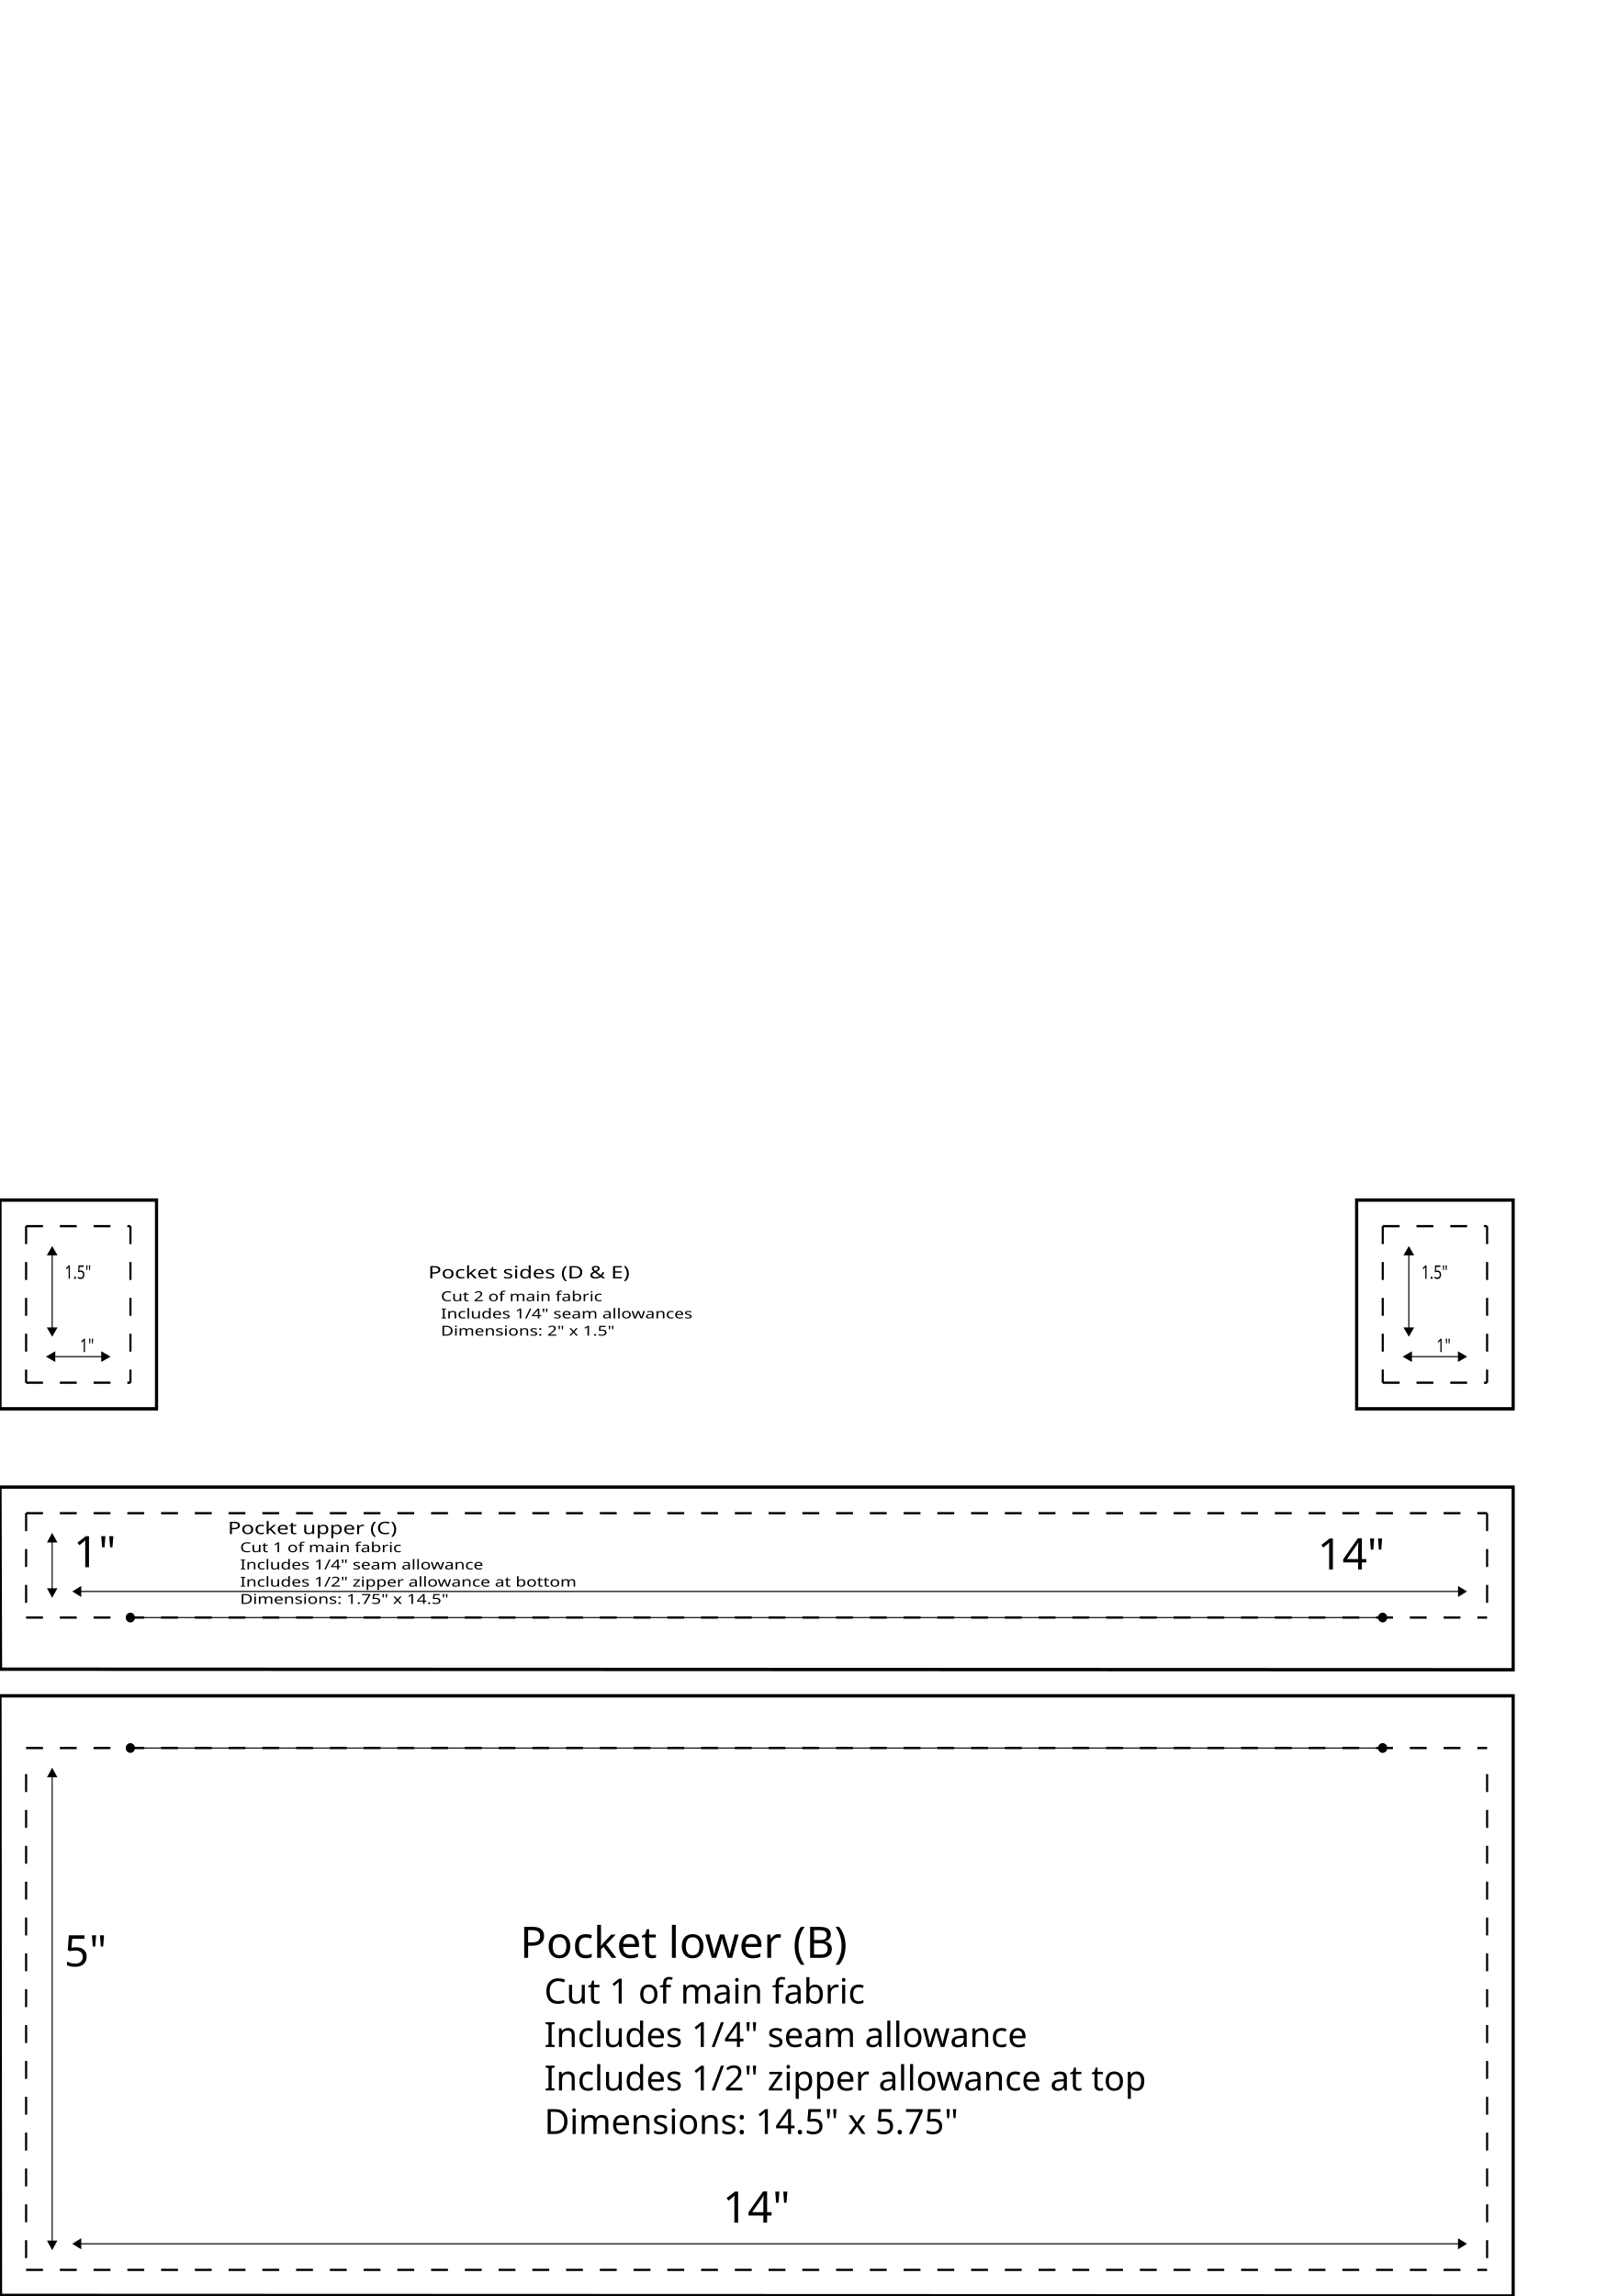
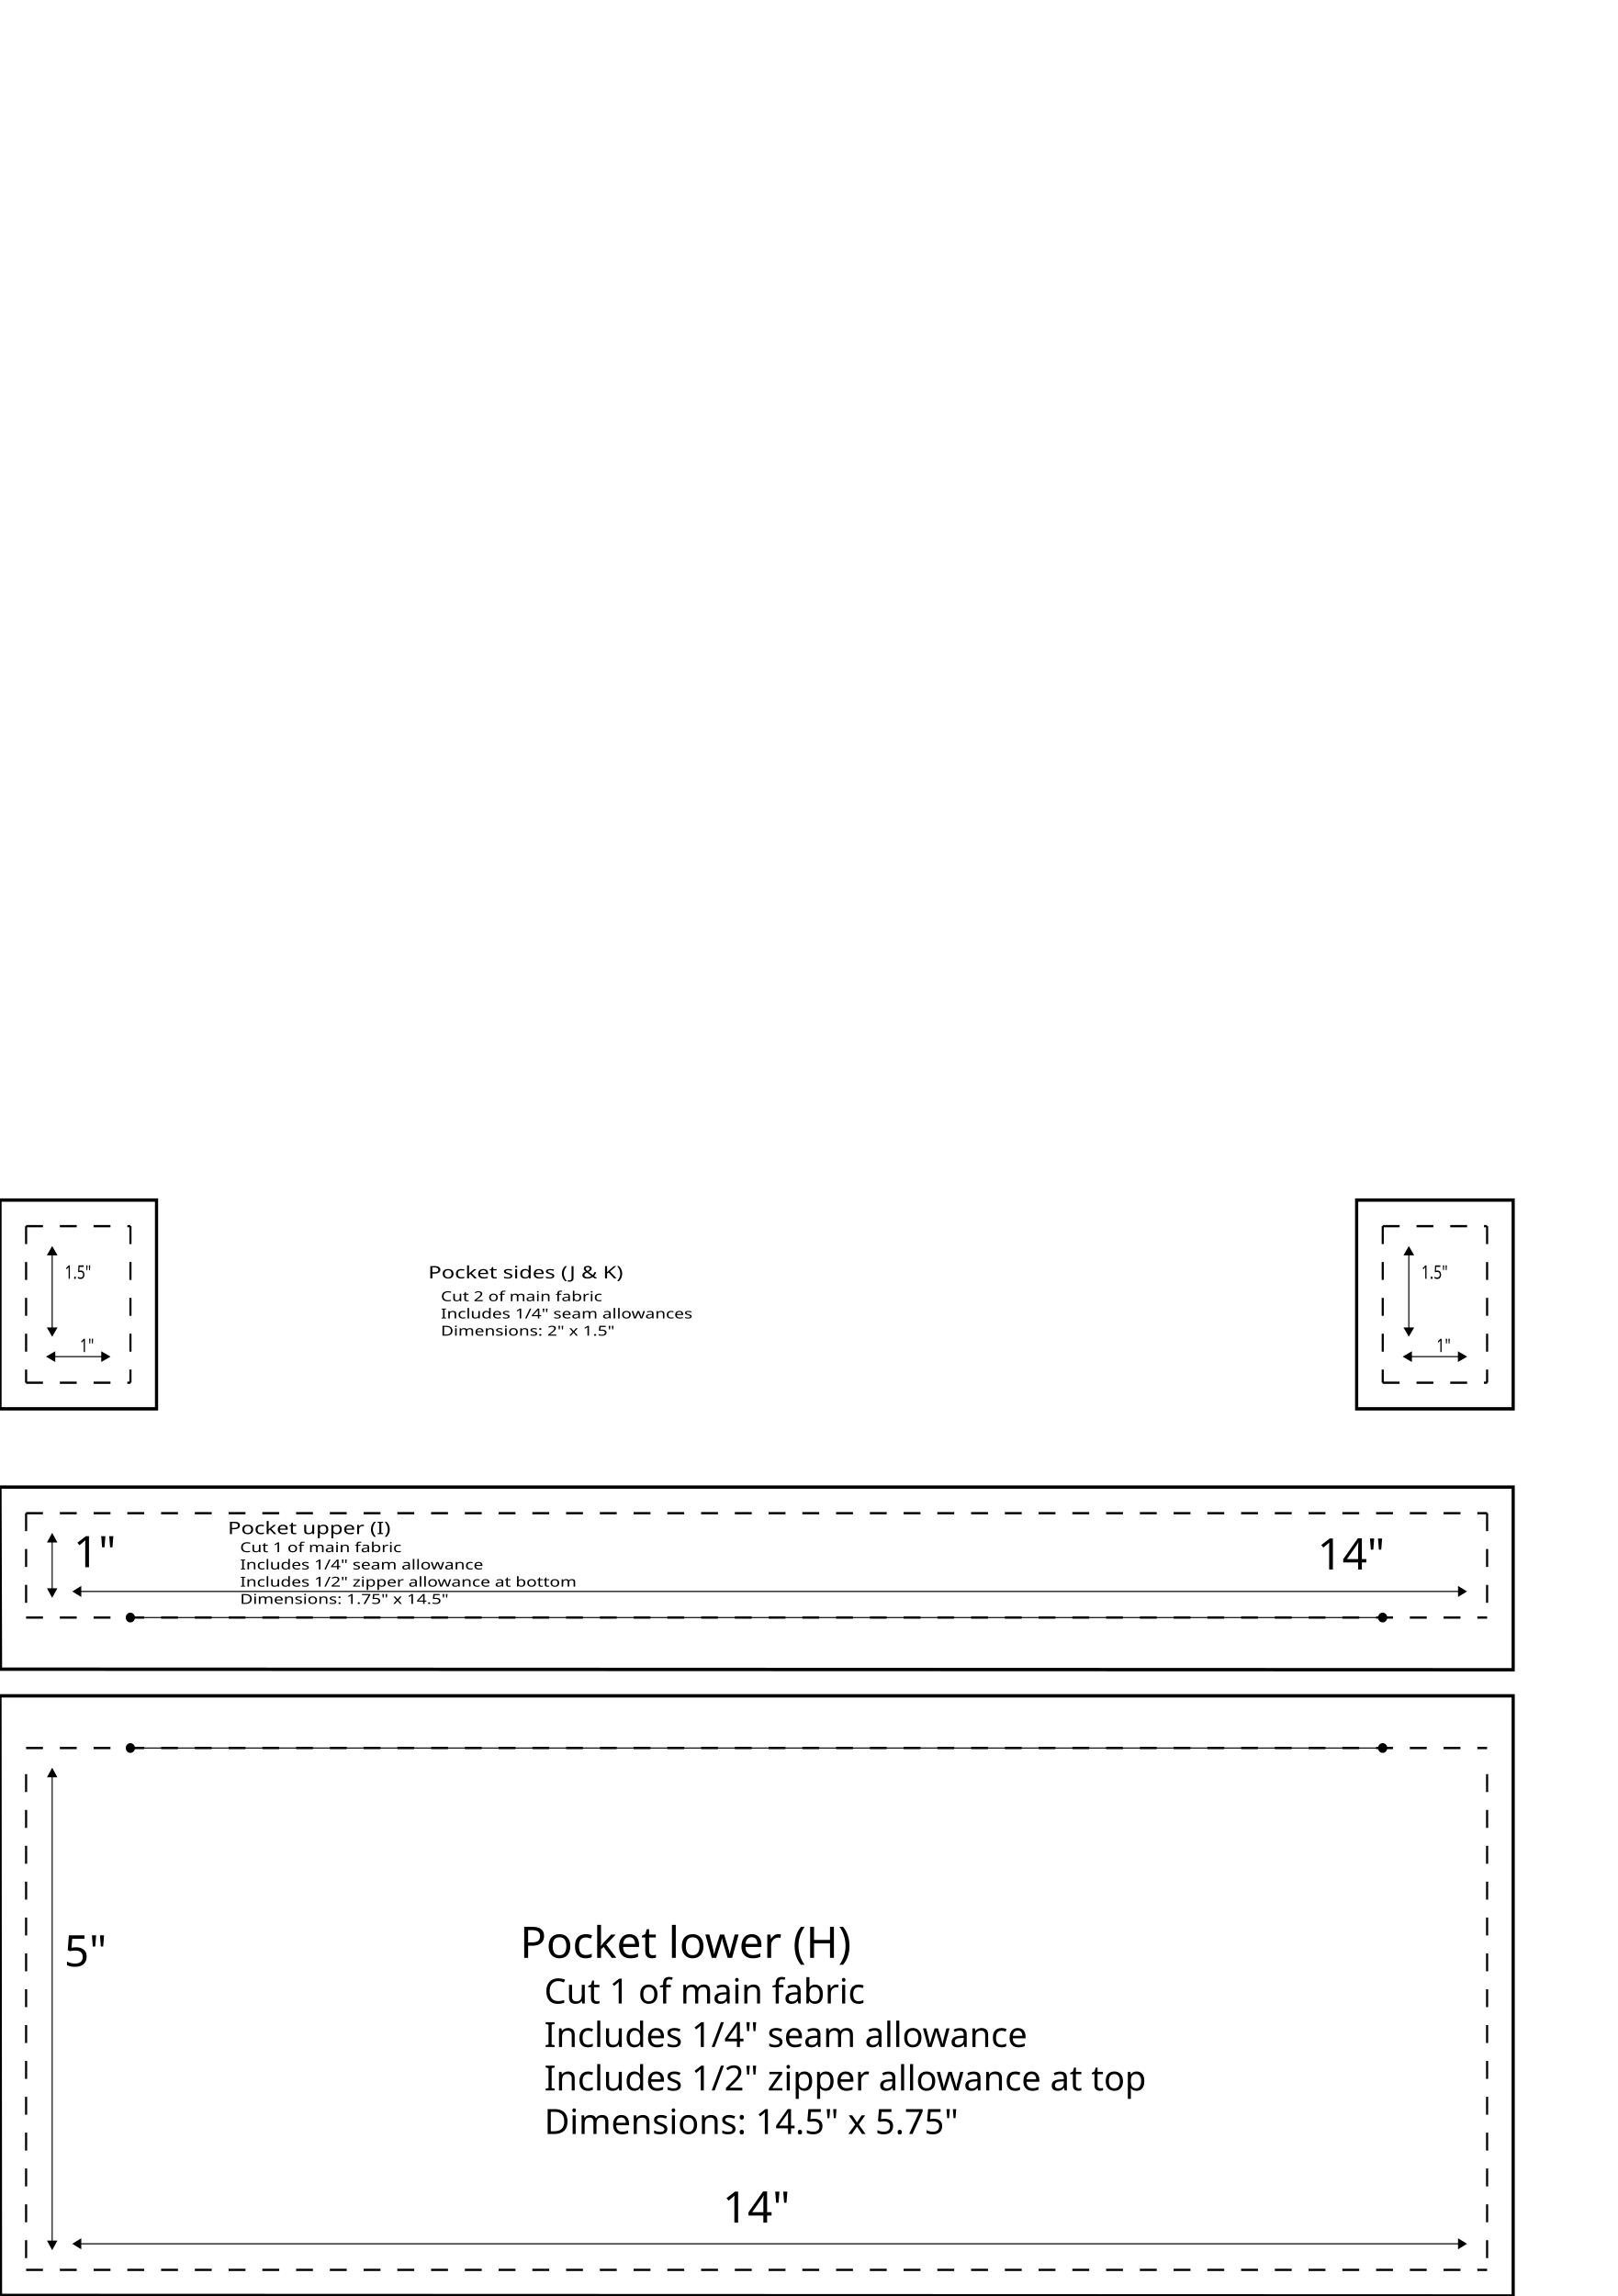
<svg xmlns="http://www.w3.org/2000/svg" width="15.5in" height="21.998in" viewBox="0 0 393.704 558.741" version="1.1" id="svg4765">
  <defs id="defs4759">
    <marker orient="auto" refY="0.0" refX="0.0" id="marker26167" style="overflow:visible">
      <path id="path26165" d="M -2.5,-1.0 C -2.5,1.76 -4.74,4.0 -7.5,4.0 C -10.26,4.0 -12.5,1.76 -12.5,-1.0 C -12.5,-3.76 -10.26,-6.0 -7.5,-6.0 C -4.74,-6.0 -2.5,-3.76 -2.5,-1.0 z " style="fill-rule:evenodd;stroke:#000000;stroke-width:1pt;stroke-opacity:1;fill:#000000;fill-opacity:1" transform="scale(0.8) translate(7.4, 1)" />
    </marker>
    <marker orient="auto" refY="0.0" refX="0.0" id="DotL" style="overflow:visible">
      <path id="path5422" d="M -2.5,-1.0 C -2.5,1.76 -4.74,4.0 -7.5,4.0 C -10.26,4.0 -12.5,1.76 -12.5,-1.0 C -12.5,-3.76 -10.26,-6.0 -7.5,-6.0 C -4.74,-6.0 -2.5,-3.76 -2.5,-1.0 z " style="fill-rule:evenodd;stroke:#000000;stroke-width:1pt;stroke-opacity:1;fill:#000000;fill-opacity:1" transform="scale(0.8) translate(7.4, 1)" />
    </marker>
    <marker orient="auto" refY="0.0" refX="0.0" id="DiamondL" style="overflow:visible">
      <path id="path5440" d="M 0,-7.071 L -7.071,0 L 0,7.071 L 7.071,0 L 0,-7.071 z " style="fill-rule:evenodd;stroke:#000000;stroke-width:1pt;stroke-opacity:1;fill:none;fill-opacity:1" transform="scale(0.8)" />
    </marker>
    <marker orient="auto" refY="0.0" refX="0.0" id="DiamondLstart" style="overflow:visible">
      <path id="path5449" d="M 0,-7.071 L -7.071,0 L 0,7.071 L 7.071,0 L 0,-7.071 z " style="fill-rule:evenodd;stroke:#000000;stroke-width:1pt;stroke-opacity:1;fill:none;fill-opacity:1" transform="scale(0.8) translate(7,0)" />
    </marker>
    <marker orient="auto" refY="0.0" refX="0.0" id="marker23253" style="overflow:visible">
      <g id="g23251" transform="scale(0.6)" style="stroke:#000000;stroke-opacity:1;fill:#000000;fill-opacity:1">
        <path id="path23247" d="M 4.625,-5.046 C 1.865,-5.046 -0.375,-2.806 -0.375,-0.046 C -0.375,2.714 1.865,4.954 4.625,4.954" style="fill:#000000;fill-rule:evenodd;stroke:#000000;stroke-width:1pt;stroke-opacity:1;fill-opacity:1" />
        <path id="path23249" d="M -5.413,-5.046 C -2.653,-5.046 -0.413,-2.806 -0.413,-0.046 C -0.413,2.714 -2.653,4.954 -5.413,4.954" style="fill:#000000;fill-rule:evenodd;stroke:#000000;stroke-width:1pt;stroke-opacity:1;fill-opacity:1" />
      </g>
    </marker>
    <marker orient="auto" refY="0.0" refX="0.0" id="marker23101" style="overflow:visible">
      <g id="g23099" transform="scale(0.6)" style="stroke:#000000;stroke-opacity:1;fill:#000000;fill-opacity:1">
        <path id="path23095" d="M 4.625,-5.046 C 1.865,-5.046 -0.375,-2.806 -0.375,-0.046 C -0.375,2.714 1.865,4.954 4.625,4.954" style="fill:#000000;fill-rule:evenodd;stroke:#000000;stroke-width:1pt;stroke-opacity:1;fill-opacity:1" />
        <path id="path23097" d="M -5.413,-5.046 C -2.653,-5.046 -0.413,-2.806 -0.413,-0.046 C -0.413,2.714 -2.653,4.954 -5.413,4.954" style="fill:#000000;fill-rule:evenodd;stroke:#000000;stroke-width:1pt;stroke-opacity:1;fill-opacity:1" />
      </g>
    </marker>
    <marker orient="auto" refY="0.0" refX="0.0" id="CurvyCross" style="overflow:visible">
      <g id="g5555" transform="scale(0.6)" style="stroke:#000000;stroke-opacity:1;fill:#000000;fill-opacity:1">
        <path id="path5551" d="M 4.625,-5.046 C 1.865,-5.046 -0.375,-2.806 -0.375,-0.046 C -0.375,2.714 1.865,4.954 4.625,4.954" style="fill:#000000;fill-rule:evenodd;stroke:#000000;stroke-width:1pt;stroke-opacity:1;fill-opacity:1" />
        <path id="path5553" d="M -5.413,-5.046 C -2.653,-5.046 -0.413,-2.806 -0.413,-0.046 C -0.413,2.714 -2.653,4.954 -5.413,4.954" style="fill:#000000;fill-rule:evenodd;stroke:#000000;stroke-width:1pt;stroke-opacity:1;fill-opacity:1" />
      </g>
    </marker>
    <marker orient="auto" refY="0.0" refX="0.0" id="TriangleOutL" style="overflow:visible">
      <path id="path5503" d="M 5.77,0.0 L -2.88,5.0 L -2.88,-5.0 L 5.77,0.0 z " style="fill-rule:evenodd;stroke:#000000;stroke-width:1pt;stroke-opacity:1;fill:#000000;fill-opacity:1" transform="scale(0.8)" />
    </marker>
    <marker orient="auto" refY="0.0" refX="0.0" id="TriangleInL" style="overflow:visible">
      <path id="path5494" d="M 5.77,0.0 L -2.88,5.0 L -2.88,-5.0 L 5.77,0.0 z " style="fill-rule:evenodd;stroke:#000000;stroke-width:1pt;stroke-opacity:1;fill:#000000;fill-opacity:1" transform="scale(-0.8)" />
    </marker>
    <marker orient="auto" refY="0" refX="0" id="TriangleInL-4" style="overflow:visible">
      <path id="path5494-5" d="M 5.77,0 -2.88,5 V -5 Z" style="fill:#000000;fill-opacity:1;fill-rule:evenodd;stroke:#000000;stroke-width:1pt;stroke-opacity:1" transform="scale(-0.8)" />
    </marker>
    <marker orient="auto" refY="0" refX="0" id="TriangleOutL-0" style="overflow:visible">
      <path id="path5503-5" d="M 5.77,0 -2.88,5 V -5 Z" style="fill:#000000;fill-opacity:1;fill-rule:evenodd;stroke:#000000;stroke-width:1pt;stroke-opacity:1" transform="scale(0.8)" />
    </marker>
    <marker orient="auto" refY="0" refX="0" id="TriangleInL-45" style="overflow:visible">
      <path id="path5494-9" d="M 5.77,0 -2.88,5 V -5 Z" style="fill:#000000;fill-opacity:1;fill-rule:evenodd;stroke:#000000;stroke-width:1pt;stroke-opacity:1" transform="scale(-0.8)" />
    </marker>
    <marker orient="auto" refY="0" refX="0" id="TriangleOutL-2" style="overflow:visible">
      <path id="path5503-8" d="M 5.77,0 -2.88,5 V -5 Z" style="fill:#000000;fill-opacity:1;fill-rule:evenodd;stroke:#000000;stroke-width:1pt;stroke-opacity:1" transform="scale(0.8)" />
    </marker>
    <marker orient="auto" refY="0" refX="0" id="TriangleInL-8" style="overflow:visible">
      <path id="path5494-50" d="M 5.77,0 -2.88,5 V -5 Z" style="fill:#000000;fill-opacity:1;fill-rule:evenodd;stroke:#000000;stroke-width:1pt;stroke-opacity:1" transform="scale(-0.8)" />
    </marker>
    <marker orient="auto" refY="0" refX="0" id="TriangleOutL-7" style="overflow:visible">
      <path id="path5503-6" d="M 5.77,0 -2.88,5 V -5 Z" style="fill:#000000;fill-opacity:1;fill-rule:evenodd;stroke:#000000;stroke-width:1pt;stroke-opacity:1" transform="scale(0.8)" />
    </marker>
    <marker orient="auto" refY="0" refX="0" id="TriangleInL-8-2" style="overflow:visible">
      <path id="path5494-50-2" d="M 5.77,0 -2.88,5 V -5 Z" style="fill:#000000;fill-opacity:1;fill-rule:evenodd;stroke:#000000;stroke-width:1pt;stroke-opacity:1" transform="scale(-0.8)" />
    </marker>
    <marker orient="auto" refY="0" refX="0" id="TriangleOutL-7-5" style="overflow:visible">
      <path id="path5503-6-5" d="M 5.77,0 -2.88,5 V -5 Z" style="fill:#000000;fill-opacity:1;fill-rule:evenodd;stroke:#000000;stroke-width:1pt;stroke-opacity:1" transform="scale(0.8)" />
    </marker>
    <marker orient="auto" refY="0" refX="0" id="TriangleInL-4-6" style="overflow:visible">
      <path id="path5494-5-5" d="M 5.77,0 -2.88,5 V -5 Z" style="fill:#000000;fill-opacity:1;fill-rule:evenodd;stroke:#000000;stroke-width:1pt;stroke-opacity:1" transform="scale(-0.8)" />
    </marker>
    <marker orient="auto" refY="0" refX="0" id="TriangleOutL-0-1" style="overflow:visible">
      <path id="path5503-5-9" d="M 5.77,0 -2.88,5 V -5 Z" style="fill:#000000;fill-opacity:1;fill-rule:evenodd;stroke:#000000;stroke-width:1pt;stroke-opacity:1" transform="scale(0.8)" />
    </marker>
    <marker orient="auto" refY="0" refX="0" id="DotL-4" style="overflow:visible">
      <path id="path5422-0" d="m -2.5,-1 c 0,2.76 -2.24,5 -5,5 -2.76,0 -5,-2.24 -5,-5 0,-2.76 2.24,-5 5,-5 2.76,0 5,2.24 5,5 z" style="fill:#000000;fill-opacity:1;fill-rule:evenodd;stroke:#000000;stroke-width:1pt;stroke-opacity:1" transform="matrix(0.8,0,0,0.8,5.92,0.8)" />
    </marker>
    <marker orient="auto" refY="0" refX="0" id="marker26167-8" style="overflow:visible">
      <path id="path26165-5" d="m -2.5,-1 c 0,2.76 -2.24,5 -5,5 -2.76,0 -5,-2.24 -5,-5 0,-2.76 2.24,-5 5,-5 2.76,0 5,2.24 5,5 z" style="fill:#000000;fill-opacity:1;fill-rule:evenodd;stroke:#000000;stroke-width:1pt;stroke-opacity:1" transform="matrix(0.8,0,0,0.8,5.92,0.8)" />
    </marker>
    <marker orient="auto" refY="0" refX="0" id="TriangleInL-4-9" style="overflow:visible">
      <path id="path5494-5-1" d="M 5.77,0 -2.88,5 V -5 Z" style="fill:#000000;fill-opacity:1;fill-rule:evenodd;stroke:#000000;stroke-width:1pt;stroke-opacity:1" transform="scale(-0.8)" />
    </marker>
    <marker orient="auto" refY="0" refX="0" id="TriangleOutL-0-8" style="overflow:visible">
      <path id="path5503-5-8" d="M 5.77,0 -2.88,5 V -5 Z" style="fill:#000000;fill-opacity:1;fill-rule:evenodd;stroke:#000000;stroke-width:1pt;stroke-opacity:1" transform="scale(0.8)" />
    </marker>
    <marker orient="auto" refY="0" refX="0" id="TriangleInL-4-9-3" style="overflow:visible">
      <path id="path5494-5-1-7" d="M 5.77,0 -2.88,5 V -5 Z" style="fill:#000000;fill-opacity:1;fill-rule:evenodd;stroke:#000000;stroke-width:1pt;stroke-opacity:1" transform="scale(-0.8)" />
    </marker>
    <marker orient="auto" refY="0" refX="0" id="TriangleOutL-0-8-6" style="overflow:visible">
      <path id="path5503-5-8-1" d="M 5.77,0 -2.88,5 V -5 Z" style="fill:#000000;fill-opacity:1;fill-rule:evenodd;stroke:#000000;stroke-width:1pt;stroke-opacity:1" transform="scale(0.8)" />
    </marker>
    <marker orient="auto" refY="0" refX="0" id="TriangleInL-4-9-5" style="overflow:visible">
      <path id="path5494-5-1-6" d="M 5.77,0 -2.88,5 V -5 Z" style="fill:#000000;fill-opacity:1;fill-rule:evenodd;stroke:#000000;stroke-width:1pt;stroke-opacity:1" transform="scale(-0.8)" />
    </marker>
    <marker orient="auto" refY="0" refX="0" id="TriangleOutL-0-8-5" style="overflow:visible">
      <path id="path5503-5-8-2" d="M 5.77,0 -2.88,5 V -5 Z" style="fill:#000000;fill-opacity:1;fill-rule:evenodd;stroke:#000000;stroke-width:1pt;stroke-opacity:1" transform="scale(0.8)" />
    </marker>
    <marker orient="auto" refY="0" refX="0" id="TriangleInL-4-9-3-3" style="overflow:visible">
      <path id="path5494-5-1-7-3" d="M 5.77,0 -2.88,5 V -5 Z" style="fill:#000000;fill-opacity:1;fill-rule:evenodd;stroke:#000000;stroke-width:1pt;stroke-opacity:1" transform="scale(-0.8)" />
    </marker>
    <marker orient="auto" refY="0" refX="0" id="TriangleOutL-0-8-6-6" style="overflow:visible">
      <path id="path5503-5-8-1-7" d="M 5.77,0 -2.88,5 V -5 Z" style="fill:#000000;fill-opacity:1;fill-rule:evenodd;stroke:#000000;stroke-width:1pt;stroke-opacity:1" transform="scale(0.8)" />
    </marker>
  </defs>
  <g id="layer1" transform="translate(12.69607,249.0373)" />
  <g id="layer10" style="display:inline">
    <text xml:space="preserve" style="font-style:normal;font-weight:normal;font-size:7.796px;line-height:1.25;font-family:sans-serif;letter-spacing:0px;word-spacing:0px;display:inline;fill:#000000;fill-opacity:1;stroke:none;stroke-width:0.144" x="-6.815" y="91.717" id="text7065" transform="matrix(1.357587,0,0,1.357587,135.8248,351.9428)">
-       <tspan id="tspan7063" x="-6.815" y="91.717" style="stroke-width:0.144">Pocket lower (B)</tspan>
+       <tspan id="tspan7063" x="-6.815" y="91.717" style="stroke-width:0.144">Pocket lower (H)</tspan>
    </text>
    <text xml:space="preserve" style="font-style:normal;font-variant:normal;font-weight:normal;font-stretch:normal;font-size:6.237px;line-height:1.25;font-family:sans-serif;-inkscape-font-specification:'sans-serif, Normal';font-variant-ligatures:normal;font-variant-caps:normal;font-variant-numeric:normal;font-feature-settings:normal;text-align:start;letter-spacing:0px;word-spacing:0px;writing-mode:lr-tb;text-anchor:start;display:inline;fill:#000000;fill-opacity:1;stroke:none;stroke-width:0.144" x="-2.472" y="99.902" id="text7069" transform="matrix(1.357587,0,0,1.357587,135.8248,351.9428)">
      <tspan id="tspan7067" x="-2.472" y="99.902" style="font-style:normal;font-variant:normal;font-weight:normal;font-stretch:normal;font-size:6.237px;font-family:sans-serif;-inkscape-font-specification:'sans-serif, Normal';font-variant-ligatures:normal;font-variant-caps:normal;font-variant-numeric:normal;font-feature-settings:normal;text-align:start;writing-mode:lr-tb;text-anchor:start;stroke-width:0.144">Cut 1 of main fabric</tspan>
      <tspan x="-2.472" y="107.698" style="font-style:normal;font-variant:normal;font-weight:normal;font-stretch:normal;font-size:6.237px;font-family:sans-serif;-inkscape-font-specification:'sans-serif, Normal';font-variant-ligatures:normal;font-variant-caps:normal;font-variant-numeric:normal;font-feature-settings:normal;text-align:start;writing-mode:lr-tb;text-anchor:start;stroke-width:0.144" id="tspan7071">Includes 1/4" seam allowance</tspan>
      <tspan x="-2.472" y="115.494" style="font-style:normal;font-variant:normal;font-weight:normal;font-stretch:normal;font-size:6.237px;font-family:sans-serif;-inkscape-font-specification:'sans-serif, Normal';font-variant-ligatures:normal;font-variant-caps:normal;font-variant-numeric:normal;font-feature-settings:normal;text-align:start;writing-mode:lr-tb;text-anchor:start;stroke-width:0.144" id="tspan22977">Includes 1/2" zipper allowance at top</tspan>
      <tspan x="-2.472" y="123.289" style="font-style:normal;font-variant:normal;font-weight:normal;font-stretch:normal;font-size:6.237px;font-family:sans-serif;-inkscape-font-specification:'sans-serif, Normal';font-variant-ligatures:normal;font-variant-caps:normal;font-variant-numeric:normal;font-feature-settings:normal;text-align:start;writing-mode:lr-tb;text-anchor:start;stroke-width:0.144" id="tspan3206">Dimensions: 14.5" x 5.75"</tspan>
    </text>
    <text transform="matrix(0.683691,0,0,0.5380525,60.11862,330.33)" id="text7065-7" y="79.915" x="-6.815" style="font-style:normal;font-weight:normal;font-size:7.796px;line-height:1.25;font-family:sans-serif;letter-spacing:0px;word-spacing:0px;display:inline;fill:#000000;fill-opacity:1;stroke:none;stroke-width:0.321" xml:space="preserve">
-       <tspan style="stroke-width:0.321" y="79.915" x="-6.815" id="tspan7063-7">Pocket upper (C)</tspan>
+       <tspan style="stroke-width:0.321" y="79.915" x="-6.815" id="tspan7063-7">Pocket upper (I)</tspan>
    </text>
    <text transform="matrix(0.683691,0,0,0.5380525,60.11862,330.33)" id="text7069-4" y="88.1" x="-2.472" style="font-style:normal;font-variant:normal;font-weight:normal;font-stretch:normal;font-size:6.237px;line-height:1.25;font-family:sans-serif;-inkscape-font-specification:'sans-serif, Normal';font-variant-ligatures:normal;font-variant-caps:normal;font-variant-numeric:normal;font-feature-settings:normal;text-align:start;letter-spacing:0px;word-spacing:0px;writing-mode:lr-tb;text-anchor:start;display:inline;fill:#000000;fill-opacity:1;stroke:none;stroke-width:0.321" xml:space="preserve">
      <tspan style="font-style:normal;font-variant:normal;font-weight:normal;font-stretch:normal;font-size:6.237px;font-family:sans-serif;-inkscape-font-specification:'sans-serif, Normal';font-variant-ligatures:normal;font-variant-caps:normal;font-variant-numeric:normal;font-feature-settings:normal;text-align:start;writing-mode:lr-tb;text-anchor:start;stroke-width:0.321" y="88.1" x="-2.472" id="tspan7067-5">Cut 1 of main fabric</tspan>
      <tspan id="tspan7071-2" style="font-style:normal;font-variant:normal;font-weight:normal;font-stretch:normal;font-size:6.237px;font-family:sans-serif;-inkscape-font-specification:'sans-serif, Normal';font-variant-ligatures:normal;font-variant-caps:normal;font-variant-numeric:normal;font-feature-settings:normal;text-align:start;writing-mode:lr-tb;text-anchor:start;stroke-width:0.321" y="95.896" x="-2.472">Includes 1/4" seam allowance</tspan>
      <tspan id="tspan22979" style="font-style:normal;font-variant:normal;font-weight:normal;font-stretch:normal;font-size:6.237px;font-family:sans-serif;-inkscape-font-specification:'sans-serif, Normal';font-variant-ligatures:normal;font-variant-caps:normal;font-variant-numeric:normal;font-feature-settings:normal;text-align:start;writing-mode:lr-tb;text-anchor:start;stroke-width:0.321" y="103.692" x="-2.472">Includes 1/2" zipper allowance at bottom</tspan>
      <tspan style="font-style:normal;font-variant:normal;font-weight:normal;font-stretch:normal;font-size:6.237px;font-family:sans-serif;-inkscape-font-specification:'sans-serif, Normal';font-variant-ligatures:normal;font-variant-caps:normal;font-variant-numeric:normal;font-feature-settings:normal;text-align:start;writing-mode:lr-tb;text-anchor:start;stroke-width:0.321" y="111.488" x="-2.472" id="tspan3208">Dimensions: 1.75" x 14.5"</tspan>
    </text>
    <g id="g3263" transform="translate(58.76743,7.027289)">
      <text xml:space="preserve" style="font-style:normal;font-weight:normal;font-size:4.728px;line-height:1.25;font-family:sans-serif;letter-spacing:0px;word-spacing:0px;display:inline;fill:#000000;fill-opacity:1;stroke:none;stroke-width:0.195" x="40.328" y="342.769" id="text7065-7-1" transform="scale(1.127243,0.88712)">
-         <tspan id="tspan7063-7-2" x="40.328" y="342.769" style="stroke-width:0.195">Pocket sides (D &amp; E)</tspan>
+         <tspan id="tspan7063-7-2" x="40.328" y="342.769" style="stroke-width:0.195">Pocket sides (J &amp; K)</tspan>
      </text>
      <text xml:space="preserve" style="font-style:normal;font-variant:normal;font-weight:normal;font-stretch:normal;font-size:3.783px;line-height:1.25;font-family:sans-serif;-inkscape-font-specification:'sans-serif, Normal';font-variant-ligatures:normal;font-variant-caps:normal;font-variant-numeric:normal;font-feature-settings:normal;text-align:start;letter-spacing:0px;word-spacing:0px;writing-mode:lr-tb;text-anchor:start;display:inline;fill:#000000;fill-opacity:1;stroke:none;stroke-width:0.195" x="43.052" y="349.022" id="text7069-4-9" transform="scale(1.127243,0.88712)">
        <tspan id="tspan7067-5-3" x="43.052" y="349.022" style="font-style:normal;font-variant:normal;font-weight:normal;font-stretch:normal;font-size:3.783px;font-family:sans-serif;-inkscape-font-specification:'sans-serif, Normal';font-variant-ligatures:normal;font-variant-caps:normal;font-variant-numeric:normal;font-feature-settings:normal;text-align:start;writing-mode:lr-tb;text-anchor:start;stroke-width:0.195">Cut 2 of main fabric</tspan>
        <tspan x="43.052" y="353.75" style="font-style:normal;font-variant:normal;font-weight:normal;font-stretch:normal;font-size:3.783px;font-family:sans-serif;-inkscape-font-specification:'sans-serif, Normal';font-variant-ligatures:normal;font-variant-caps:normal;font-variant-numeric:normal;font-feature-settings:normal;text-align:start;writing-mode:lr-tb;text-anchor:start;stroke-width:0.195" id="tspan22979-5">Includes 1/4" seam allowances</tspan>
        <tspan id="tspan3208-0" x="43.052" y="358.479" style="font-style:normal;font-variant:normal;font-weight:normal;font-stretch:normal;font-size:3.783px;font-family:sans-serif;-inkscape-font-specification:'sans-serif, Normal';font-variant-ligatures:normal;font-variant-caps:normal;font-variant-numeric:normal;font-feature-settings:normal;text-align:start;writing-mode:lr-tb;text-anchor:start;stroke-width:0.195">Dimensions: 2" x 1.5"</tspan>
      </text>
    </g>
  </g>
  <g id="layer11" style="display:inline">
    <path transform="matrix(1.317277,0,0,1.39913,66.40232,-67.42211)" style="fill:none;stroke:#000000;stroke-width:0.39;stroke-linecap:butt;stroke-linejoin:miter;stroke-miterlimit:4;stroke-dasharray:3.118, 3.118;stroke-dashoffset:0;stroke-opacity:1" d="M -45.588,329.536 H 224.363 v 0" id="path4733-2" />
    <path transform="matrix(1.317277,0,0,1.39913,66.40232,-67.42211)" style="fill:none;stroke:#000000;stroke-width:0.39;stroke-linecap:butt;stroke-linejoin:miter;stroke-miterlimit:4;stroke-dasharray:3.118, 3.118;stroke-dashoffset:0;stroke-opacity:1" d="m -45.588,311.382 5e-6,18.154" id="path4735-2" />
    <path transform="matrix(1.317277,0,0,1.39913,66.40232,-67.42211)" style="fill:none;stroke:#000000;stroke-width:0.39;stroke-linecap:butt;stroke-linejoin:miter;stroke-miterlimit:4;stroke-dasharray:3.118, 3.118;stroke-dashoffset:0;stroke-opacity:1" d="m 224.363,311.382 v 18.154" id="path4737-9" />
    <path transform="matrix(1.317277,0,0,1.39913,66.40232,-67.42211)" style="fill:none;stroke:#000000;stroke-width:0.39;stroke-linecap:butt;stroke-linejoin:miter;stroke-miterlimit:4;stroke-dasharray:3.118, 3.118;stroke-dashoffset:0;stroke-opacity:1" d="M -45.588,311.382 H 224.363" id="path4741-0" />
    <g id="g5338" transform="matrix(1.317277,0,0,1.39913,66.40232,-67.42211)" style="stroke-width:0.737">
      <path id="path4733" d="M -45.588,442.999 H 224.363 v 0" style="fill:none;stroke:#000000;stroke-width:0.39;stroke-linecap:butt;stroke-linejoin:miter;stroke-miterlimit:4;stroke-dasharray:3.118, 3.118;stroke-dashoffset:0;stroke-opacity:1" />
      <path id="path4735" d="m -45.588,356.767 v 86.232" style="fill:none;stroke:#000000;stroke-width:0.39;stroke-linecap:butt;stroke-linejoin:miter;stroke-miterlimit:4;stroke-dasharray:3.118, 3.118;stroke-dashoffset:0;stroke-opacity:1" />
      <path id="path4737" d="m 224.363,356.767 1e-5,86.232" style="fill:none;stroke:#000000;stroke-width:0.39;stroke-linecap:butt;stroke-linejoin:miter;stroke-miterlimit:4;stroke-dasharray:3.118, 3.118;stroke-dashoffset:0;stroke-opacity:1" />
      <path id="path4741" d="M -45.588,352.228 H 224.363" style="fill:none;stroke:#000000;stroke-width:0.39;stroke-linecap:butt;stroke-linejoin:miter;stroke-miterlimit:4;stroke-dasharray:3.118, 3.118;stroke-dashoffset:0;stroke-opacity:1" />
      <g id="g7078" transform="translate(39.31045,1.350754)">
        <g id="g11231" transform="translate(13.3911,298.3818)" />
      </g>
      <g id="g32262">
        <g transform="matrix(0.5036076,0,0,0.3963301,-11.51408,166.0276)" id="g7078-4" style="stroke-width:1.649">
          <g style="stroke-width:1.649" transform="translate(13.3911,298.3818)" id="g11231-5" />
        </g>
      </g>
      <g id="g11113" transform="matrix(0.7591419,0,0,0.7147297,-110.3037,189.2833)">
        <g id="g32225">
          <path style="fill:none;stroke:#000000;stroke-width:0.39;stroke-linecap:butt;stroke-linejoin:miter;stroke-miterlimit:4;stroke-dasharray:3.118, 3.118;stroke-dashoffset:0;stroke-opacity:1" d="m -45.588,261.458 5e-6,27.231" id="path4735-2-5" transform="matrix(1.317277,0,0,1.39913,145.3004,-264.832)" />
          <path style="fill:none;stroke:#000000;stroke-width:0.39;stroke-linecap:butt;stroke-linejoin:miter;stroke-miterlimit:4;stroke-dasharray:3.118, 3.118;stroke-dashoffset:0;stroke-opacity:1" d="m -26.306,261.458 5e-6,27.231" id="path4735-2-1" transform="matrix(1.317277,0,0,1.39913,145.3004,-264.832)" />
          <path style="fill:none;stroke:#000000;stroke-width:0.39;stroke-linecap:butt;stroke-linejoin:miter;stroke-miterlimit:4;stroke-dasharray:3.118, 3.118;stroke-dashoffset:0;stroke-opacity:1" d="M -45.588,261.458 H -26.306" id="path4741-0-3" transform="matrix(1.317277,0,0,1.39913,145.3004,-264.832)" />
          <path style="fill:none;stroke:#000000;stroke-width:0.39;stroke-linecap:butt;stroke-linejoin:miter;stroke-miterlimit:4;stroke-dasharray:3.118, 3.118;stroke-dashoffset:0;stroke-opacity:1" d="m -45.588,288.689 h 19.282" id="path4741-0-3-6" transform="matrix(1.317277,0,0,1.39913,145.3004,-264.832)" />
        </g>
      </g>
      <g style="stroke-width:0.737" id="g11113-4" transform="matrix(0.7591419,0,0,0.7147297,140.365,189.2833)">
        <g id="g32225-1">
          <path style="fill:none;stroke:#000000;stroke-width:0.39;stroke-linecap:butt;stroke-linejoin:miter;stroke-miterlimit:4;stroke-dasharray:3.118, 3.118;stroke-dashoffset:0;stroke-opacity:1" d="m -45.588,261.458 5e-6,27.231" id="path4735-2-5-9" transform="matrix(1.317277,0,0,1.39913,145.3004,-264.832)" />
          <path style="fill:none;stroke:#000000;stroke-width:0.39;stroke-linecap:butt;stroke-linejoin:miter;stroke-miterlimit:4;stroke-dasharray:3.118, 3.118;stroke-dashoffset:0;stroke-opacity:1" d="m -26.306,261.458 5e-6,27.231" id="path4735-2-1-6" transform="matrix(1.317277,0,0,1.39913,145.3004,-264.832)" />
          <path style="fill:none;stroke:#000000;stroke-width:0.39;stroke-linecap:butt;stroke-linejoin:miter;stroke-miterlimit:4;stroke-dasharray:3.118, 3.118;stroke-dashoffset:0;stroke-opacity:1" d="M -45.588,261.458 H -26.306" id="path4741-0-3-0" transform="matrix(1.317277,0,0,1.39913,145.3004,-264.832)" />
          <path style="fill:none;stroke:#000000;stroke-width:0.39;stroke-linecap:butt;stroke-linejoin:miter;stroke-miterlimit:4;stroke-dasharray:3.118, 3.118;stroke-dashoffset:0;stroke-opacity:1" d="m -45.588,288.689 h 19.282" id="path4741-0-3-6-0" transform="matrix(1.317277,0,0,1.39913,145.3004,-264.832)" />
        </g>
      </g>
    </g>
  </g>
  <g id="layer12" style="display:inline">
    <text xml:space="preserve" style="font-style:normal;font-variant:normal;font-weight:normal;font-stretch:normal;font-size:7.796px;line-height:1.25;font-family:Tahoma;-inkscape-font-specification:'Tahoma, Normal';font-variant-ligatures:normal;font-variant-caps:normal;font-variant-numeric:normal;font-feature-settings:normal;text-align:start;letter-spacing:0px;word-spacing:0px;writing-mode:lr-tb;text-anchor:start;fill:#000000;fill-opacity:1;stroke:none;stroke-width:0.144" x="59.103" y="399.686" id="text5357" transform="matrix(1.357587,0,0,1.357587,66.40232,-67.42211)">
      <tspan x="59.103" y="406.799" style="font-style:normal;font-variant:normal;font-weight:normal;font-stretch:normal;font-size:7.796px;font-family:Tahoma;-inkscape-font-specification:'Tahoma, Normal';font-variant-ligatures:normal;font-variant-caps:normal;font-variant-numeric:normal;font-feature-settings:normal;text-align:start;writing-mode:lr-tb;text-anchor:start;stroke-width:0.144" id="tspan7051" />
    </text>
    <text xml:space="preserve" style="font-style:normal;font-variant:normal;font-weight:normal;font-stretch:normal;font-size:7.796px;line-height:1.25;font-family:Tahoma;-inkscape-font-specification:'Tahoma, Normal';font-variant-ligatures:normal;font-variant-caps:normal;font-variant-numeric:normal;font-feature-settings:normal;text-align:start;letter-spacing:0px;word-spacing:0px;writing-mode:lr-tb;text-anchor:start;fill:#000000;fill-opacity:1;stroke:none;stroke-width:0.144" x="-37.392" y="402.147" id="text5677-1" transform="matrix(1.357587,0,0,1.357587,66.40232,-67.42211)">
      <tspan x="-37.392" y="402.147" style="font-style:normal;font-variant:normal;font-weight:normal;font-stretch:normal;font-size:7.796px;font-family:Tahoma;-inkscape-font-specification:'Tahoma, Normal';font-variant-ligatures:normal;font-variant-caps:normal;font-variant-numeric:normal;font-feature-settings:normal;text-align:start;writing-mode:lr-tb;text-anchor:start;stroke-width:0.144" id="tspan8730">5"</tspan>
      <tspan x="-37.392" y="411.892" style="font-style:normal;font-variant:normal;font-weight:normal;font-stretch:normal;font-size:7.796px;font-family:Tahoma;-inkscape-font-specification:'Tahoma, Normal';font-variant-ligatures:normal;font-variant-caps:normal;font-variant-numeric:normal;font-feature-settings:normal;text-align:start;writing-mode:lr-tb;text-anchor:start;stroke-width:0.144" id="tspan5679-3" />
    </text>
    <text xml:space="preserve" style="font-style:normal;font-variant:normal;font-weight:normal;font-stretch:normal;font-size:7.796px;line-height:1.25;font-family:Tahoma;-inkscape-font-specification:'Tahoma, Normal';font-variant-ligatures:normal;font-variant-caps:normal;font-variant-numeric:normal;font-feature-settings:normal;text-align:start;letter-spacing:0px;word-spacing:0px;writing-mode:lr-tb;text-anchor:start;fill:#000000;fill-opacity:1;stroke:none;stroke-width:0.144" x="80.657" y="448.086" id="text5677-1-9" transform="matrix(1.357587,0,0,1.357587,66.40232,-67.42211)">
      <tspan x="80.657" y="448.086" style="font-style:normal;font-variant:normal;font-weight:normal;font-stretch:normal;font-size:7.796px;font-family:Tahoma;-inkscape-font-specification:'Tahoma, Normal';font-variant-ligatures:normal;font-variant-caps:normal;font-variant-numeric:normal;font-feature-settings:normal;text-align:start;writing-mode:lr-tb;text-anchor:start;stroke-width:0.144" id="tspan10056">14"</tspan>
      <tspan x="80.657" y="457.831" style="font-style:normal;font-variant:normal;font-weight:normal;font-stretch:normal;font-size:7.796px;font-family:Tahoma;-inkscape-font-specification:'Tahoma, Normal';font-variant-ligatures:normal;font-variant-caps:normal;font-variant-numeric:normal;font-feature-settings:normal;text-align:start;writing-mode:lr-tb;text-anchor:start;stroke-width:0.144" id="tspan5679-3-8" />
    </text>
    <text transform="matrix(1.357587,0,0,1.357587,66.40232,-67.42211)" id="text5677-1-7" y="330.594" x="-35.721" style="font-style:normal;font-variant:normal;font-weight:normal;font-stretch:normal;font-size:7.796px;line-height:1.25;font-family:Tahoma;-inkscape-font-specification:'Tahoma, Normal';font-variant-ligatures:normal;font-variant-caps:normal;font-variant-numeric:normal;font-feature-settings:normal;text-align:start;letter-spacing:0px;word-spacing:0px;writing-mode:lr-tb;text-anchor:start;fill:#000000;fill-opacity:1;stroke:none;stroke-width:0.144" xml:space="preserve">
      <tspan id="tspan8730-2" style="font-style:normal;font-variant:normal;font-weight:normal;font-stretch:normal;font-size:7.796px;font-family:Tahoma;-inkscape-font-specification:'Tahoma, Normal';font-variant-ligatures:normal;font-variant-caps:normal;font-variant-numeric:normal;font-feature-settings:normal;text-align:start;writing-mode:lr-tb;text-anchor:start;stroke-width:0.144" y="330.594" x="-35.721">1"</tspan>
      <tspan id="tspan5679-3-2" style="font-style:normal;font-variant:normal;font-weight:normal;font-stretch:normal;font-size:7.796px;font-family:Tahoma;-inkscape-font-specification:'Tahoma, Normal';font-variant-ligatures:normal;font-variant-caps:normal;font-variant-numeric:normal;font-feature-settings:normal;text-align:start;writing-mode:lr-tb;text-anchor:start;stroke-width:0.144" y="340.339" x="-35.721" />
    </text>
    <text transform="matrix(1.357587,0,0,1.357587,66.40232,-67.42211)" id="text5677-1-9-4" y="331.011" x="187.291" style="font-style:normal;font-variant:normal;font-weight:normal;font-stretch:normal;font-size:7.796px;line-height:1.25;font-family:Tahoma;-inkscape-font-specification:'Tahoma, Normal';font-variant-ligatures:normal;font-variant-caps:normal;font-variant-numeric:normal;font-feature-settings:normal;text-align:start;letter-spacing:0px;word-spacing:0px;writing-mode:lr-tb;text-anchor:start;fill:#000000;fill-opacity:1;stroke:none;stroke-width:0.144" xml:space="preserve">
      <tspan id="tspan10056-4" style="font-style:normal;font-variant:normal;font-weight:normal;font-stretch:normal;font-size:7.796px;font-family:Tahoma;-inkscape-font-specification:'Tahoma, Normal';font-variant-ligatures:normal;font-variant-caps:normal;font-variant-numeric:normal;font-feature-settings:normal;text-align:start;writing-mode:lr-tb;text-anchor:start;stroke-width:0.144" y="331.011" x="187.291">14"</tspan>
      <tspan id="tspan5679-3-8-6" style="font-style:normal;font-variant:normal;font-weight:normal;font-stretch:normal;font-size:7.796px;font-family:Tahoma;-inkscape-font-specification:'Tahoma, Normal';font-variant-ligatures:normal;font-variant-caps:normal;font-variant-numeric:normal;font-feature-settings:normal;text-align:start;writing-mode:lr-tb;text-anchor:start;stroke-width:0.144" y="340.756" x="187.291" />
    </text>
    <text transform="matrix(0.8823768,0,0,1.133303,-78.89812,197.4098)" xml:space="preserve" style="font-style:normal;font-variant:normal;font-weight:normal;font-stretch:normal;font-size:4.013px;line-height:1.25;font-family:Tahoma;-inkscape-font-specification:'Tahoma, Normal';font-variant-ligatures:normal;font-variant-caps:normal;font-variant-numeric:normal;font-feature-settings:normal;text-align:start;letter-spacing:0px;word-spacing:0px;writing-mode:lr-tb;text-anchor:start;fill:#000000;fill-opacity:1;stroke:none;stroke-width:0.195" x="107.264" y="100.399" id="text5677-1-3">
      <tspan x="107.264" y="100.399" style="font-style:normal;font-variant:normal;font-weight:normal;font-stretch:normal;font-size:4.013px;font-family:Tahoma;-inkscape-font-specification:'Tahoma, Normal';font-variant-ligatures:normal;font-variant-caps:normal;font-variant-numeric:normal;font-feature-settings:normal;text-align:start;writing-mode:lr-tb;text-anchor:start;stroke-width:0.195" id="tspan8730-9">1.5"</tspan>
      <tspan x="107.264" y="105.415" style="font-style:normal;font-variant:normal;font-weight:normal;font-stretch:normal;font-size:4.013px;font-family:Tahoma;-inkscape-font-specification:'Tahoma, Normal';font-variant-ligatures:normal;font-variant-caps:normal;font-variant-numeric:normal;font-feature-settings:normal;text-align:start;writing-mode:lr-tb;text-anchor:start;stroke-width:0.195" id="tspan5679-3-25" />
    </text>
    <text transform="matrix(0.8823768,0,0,1.133303,-78.89812,197.4098)" xml:space="preserve" style="font-style:normal;font-variant:normal;font-weight:normal;font-stretch:normal;font-size:4.013px;line-height:1.25;font-family:Tahoma;-inkscape-font-specification:'Tahoma, Normal';font-variant-ligatures:normal;font-variant-caps:normal;font-variant-numeric:normal;font-feature-settings:normal;text-align:start;letter-spacing:0px;word-spacing:0px;writing-mode:lr-tb;text-anchor:start;fill:#000000;fill-opacity:1;stroke:none;stroke-width:0.195" x="111.431" y="116.147" id="text5677-1-3-6">
      <tspan x="111.431" y="116.147" style="font-style:normal;font-variant:normal;font-weight:normal;font-stretch:normal;font-size:4.013px;font-family:Tahoma;-inkscape-font-specification:'Tahoma, Normal';font-variant-ligatures:normal;font-variant-caps:normal;font-variant-numeric:normal;font-feature-settings:normal;text-align:start;writing-mode:lr-tb;text-anchor:start;stroke-width:0.195" id="tspan8730-9-7">1"</tspan>
      <tspan x="111.431" y="121.163" style="font-style:normal;font-variant:normal;font-weight:normal;font-stretch:normal;font-size:4.013px;font-family:Tahoma;-inkscape-font-specification:'Tahoma, Normal';font-variant-ligatures:normal;font-variant-caps:normal;font-variant-numeric:normal;font-feature-settings:normal;text-align:start;writing-mode:lr-tb;text-anchor:start;stroke-width:0.195" id="tspan5679-3-25-9" />
    </text>
    <text transform="matrix(0.8823768,0,0,1.133303,251.3019,197.4098)" xml:space="preserve" style="font-style:normal;font-variant:normal;font-weight:normal;font-stretch:normal;font-size:4.013px;line-height:1.25;font-family:Tahoma;-inkscape-font-specification:'Tahoma, Normal';font-variant-ligatures:normal;font-variant-caps:normal;font-variant-numeric:normal;font-feature-settings:normal;text-align:start;letter-spacing:0px;word-spacing:0px;writing-mode:lr-tb;text-anchor:start;fill:#000000;fill-opacity:1;stroke:none;stroke-width:0.195" x="107.264" y="100.399" id="text5677-1-3-2">
      <tspan x="107.264" y="100.399" style="font-style:normal;font-variant:normal;font-weight:normal;font-stretch:normal;font-size:4.013px;font-family:Tahoma;-inkscape-font-specification:'Tahoma, Normal';font-variant-ligatures:normal;font-variant-caps:normal;font-variant-numeric:normal;font-feature-settings:normal;text-align:start;writing-mode:lr-tb;text-anchor:start;stroke-width:0.195" id="tspan8730-9-6">1.5"</tspan>
      <tspan x="107.264" y="105.415" style="font-style:normal;font-variant:normal;font-weight:normal;font-stretch:normal;font-size:4.013px;font-family:Tahoma;-inkscape-font-specification:'Tahoma, Normal';font-variant-ligatures:normal;font-variant-caps:normal;font-variant-numeric:normal;font-feature-settings:normal;text-align:start;writing-mode:lr-tb;text-anchor:start;stroke-width:0.195" id="tspan5679-3-25-2" />
    </text>
    <text transform="matrix(0.8823768,0,0,1.133303,251.3019,197.4098)" xml:space="preserve" style="font-style:normal;font-variant:normal;font-weight:normal;font-stretch:normal;font-size:4.013px;line-height:1.25;font-family:Tahoma;-inkscape-font-specification:'Tahoma, Normal';font-variant-ligatures:normal;font-variant-caps:normal;font-variant-numeric:normal;font-feature-settings:normal;text-align:start;letter-spacing:0px;word-spacing:0px;writing-mode:lr-tb;text-anchor:start;fill:#000000;fill-opacity:1;stroke:none;stroke-width:0.195" x="111.431" y="116.147" id="text5677-1-3-6-3">
      <tspan x="111.431" y="116.147" style="font-style:normal;font-variant:normal;font-weight:normal;font-stretch:normal;font-size:4.013px;font-family:Tahoma;-inkscape-font-specification:'Tahoma, Normal';font-variant-ligatures:normal;font-variant-caps:normal;font-variant-numeric:normal;font-feature-settings:normal;text-align:start;writing-mode:lr-tb;text-anchor:start;stroke-width:0.195" id="tspan8730-9-7-9">1"</tspan>
      <tspan x="111.431" y="121.163" style="font-style:normal;font-variant:normal;font-weight:normal;font-stretch:normal;font-size:4.013px;font-family:Tahoma;-inkscape-font-specification:'Tahoma, Normal';font-variant-ligatures:normal;font-variant-caps:normal;font-variant-numeric:normal;font-feature-settings:normal;text-align:start;writing-mode:lr-tb;text-anchor:start;stroke-width:0.195" id="tspan5679-3-25-9-1" />
    </text>
    <path transform="translate(-78.89812,197.4098)" style="fill:none;stroke:#000000;stroke-width:0.265px;stroke-linecap:butt;stroke-linejoin:miter;stroke-opacity:1;marker-start:url(#TriangleInL-4-9);marker-end:url(#TriangleOutL-0-8)" d="m 91.598,107.332 10e-7,19.05" id="path5359-1-7" />
    <path transform="translate(-78.89812,197.4098)" style="fill:none;stroke:#000000;stroke-width:0.265px;stroke-linecap:butt;stroke-linejoin:miter;stroke-opacity:1;marker-start:url(#TriangleInL-4-9-3);marker-end:url(#TriangleOutL-0-8-6)" d="m 91.598,132.732 h 12.7" id="path5359-1-7-1" />
    <path transform="translate(251.3019,197.4098)" style="fill:none;stroke:#000000;stroke-width:0.265px;stroke-linecap:butt;stroke-linejoin:miter;stroke-opacity:1;marker-start:url(#TriangleInL-4-9-5);marker-end:url(#TriangleOutL-0-8-5)" d="m 91.598,107.332 10e-7,19.05" id="path5359-1-7-7" />
    <path transform="translate(251.3019,197.4098)" style="fill:none;stroke:#000000;stroke-width:0.265px;stroke-linecap:butt;stroke-linejoin:miter;stroke-opacity:1;marker-start:url(#TriangleInL-4-9-3-3);marker-end:url(#TriangleOutL-0-8-6-6)" d="m 91.598,132.732 h 12.7" id="path5359-1-7-1-3" />
    <path transform="matrix(1.317277,0,0,1.39913,66.40232,-67.42211)" id="path4731" d="M 238.73,425.663 Z" style="fill:none;stroke:#000000;stroke-width:0.195px;stroke-linecap:butt;stroke-linejoin:miter;stroke-opacity:1" />
    <path transform="matrix(1.317277,0,0,1.39913,66.40232,-67.42211)" style="fill:none;stroke:#000000;stroke-width:0.195px;stroke-linecap:butt;stroke-linejoin:miter;stroke-opacity:1;marker-start:url(#TriangleInL-4);marker-end:url(#TriangleOutL-0)" d="m -40.768,356.767 v 81.694" id="path5359-1" />
    <path transform="matrix(1.317277,0,0,1.39913,66.40232,-67.42211)" id="path5359-4" d="M -35.947,438.461 H 219.542" style="fill:none;stroke:#000000;stroke-width:0.195px;stroke-linecap:butt;stroke-linejoin:miter;stroke-opacity:1;marker-start:url(#TriangleInL-8);marker-end:url(#TriangleOutL-7)" />
    <path transform="matrix(1.317277,0,0,1.39913,66.40232,-67.42211)" style="fill:none;stroke:#000000;stroke-width:0.195px;stroke-linecap:butt;stroke-linejoin:miter;stroke-opacity:1" d="M 238.73,316.738 Z" id="path4731-9" />
    <path transform="matrix(1.317277,0,0,1.39913,66.40232,-67.42211)" id="path5359-1-8" d="m -40.768,315.92 6e-6,9.077" style="fill:none;stroke:#000000;stroke-width:0.195px;stroke-linecap:butt;stroke-linejoin:miter;stroke-opacity:1;marker-start:url(#TriangleInL-4-6);marker-end:url(#TriangleOutL-0-1)" />
    <path transform="matrix(1.317277,0,0,1.39913,66.40232,-67.42211)" style="fill:none;stroke:#000000;stroke-width:0.195px;stroke-linecap:butt;stroke-linejoin:miter;stroke-opacity:1;marker-start:url(#TriangleInL-8-2);marker-end:url(#TriangleOutL-7-5)" d="M -35.947,324.997 H 219.542" id="path5359-4-3" />
  </g>
  <g id="layer13" style="display:inline">
    <path transform="matrix(1.317277,0,0,1.39913,66.40232,-67.42211)" id="path4727" d="M -50.409,343.151 H 229.183 v 104.386 l -279.495,-0.097 z" style="fill:none;stroke:#000000;stroke-width:0.585;stroke-linecap:butt;stroke-linejoin:miter;stroke-miterlimit:4;stroke-dasharray:none;stroke-opacity:1" />
    <path transform="matrix(1.317277,0,0,1.39913,66.40232,-67.42211)" style="fill:none;stroke:#000000;stroke-width:0.585;stroke-linecap:butt;stroke-linejoin:miter;stroke-miterlimit:4;stroke-dasharray:none;stroke-opacity:1" d="m -50.409,306.843 279.592,3e-5 -1e-5,31.77 -279.494,-0.097 z" id="path4727-6" />
    <path style="fill:none;stroke:#000000;stroke-width:0.585;stroke-linecap:butt;stroke-linejoin:miter;stroke-miterlimit:4;stroke-dasharray:none;stroke-opacity:1" d="m -50.409,256.919 h 28.923 v 36.308 h -28.923 z" id="path4727-5" transform="matrix(1.317277,0,0,1.39913,66.40232,-67.42211)" />
    <path style="fill:none;stroke:#000000;stroke-width:0.585;stroke-linecap:butt;stroke-linejoin:miter;stroke-miterlimit:4;stroke-dasharray:none;stroke-opacity:1" d="m -50.409,256.919 h 28.923 v 36.308 h -28.923 z" id="path4727-5-1" transform="matrix(1.317277,0,0,1.39913,396.6023,-67.42212)" />
  </g>
  <g id="layer14" style="display:inline">
    <path transform="matrix(1.317277,0,0,1.39913,66.40232,-67.42211)" id="path22981" d="M -26.306,329.536 H 205.08" style="fill:none;stroke:#000000;stroke-width:0.187;stroke-linecap:butt;stroke-linejoin:miter;stroke-miterlimit:4;stroke-dasharray:none;stroke-opacity:1;marker-start:url(#DotL);marker-end:url(#marker26167)" />
    <path transform="matrix(1.317277,0,0,1.39913,66.40232,-67.42211)" style="fill:none;stroke:#000000;stroke-width:0.187;stroke-linecap:butt;stroke-linejoin:miter;stroke-miterlimit:4;stroke-dasharray:none;stroke-opacity:1;marker-start:url(#DotL-4);marker-end:url(#marker26167-8)" d="M -26.306,352.228 H 205.08" id="path22981-6" />
  </g>
</svg>
